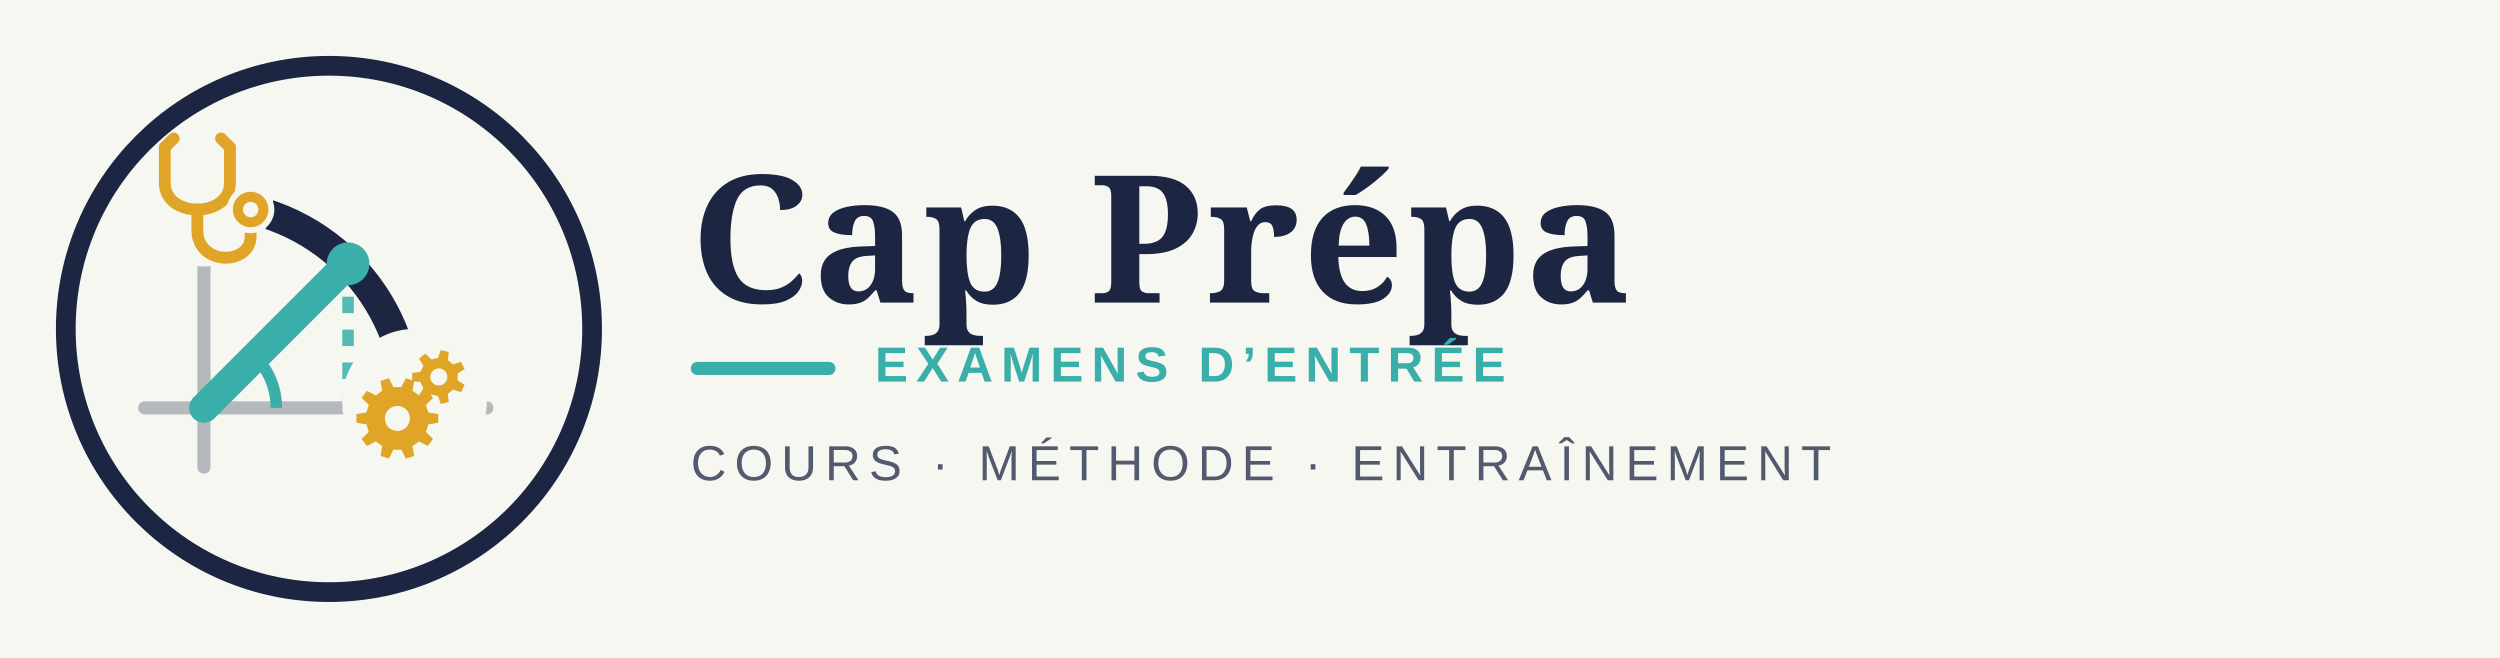
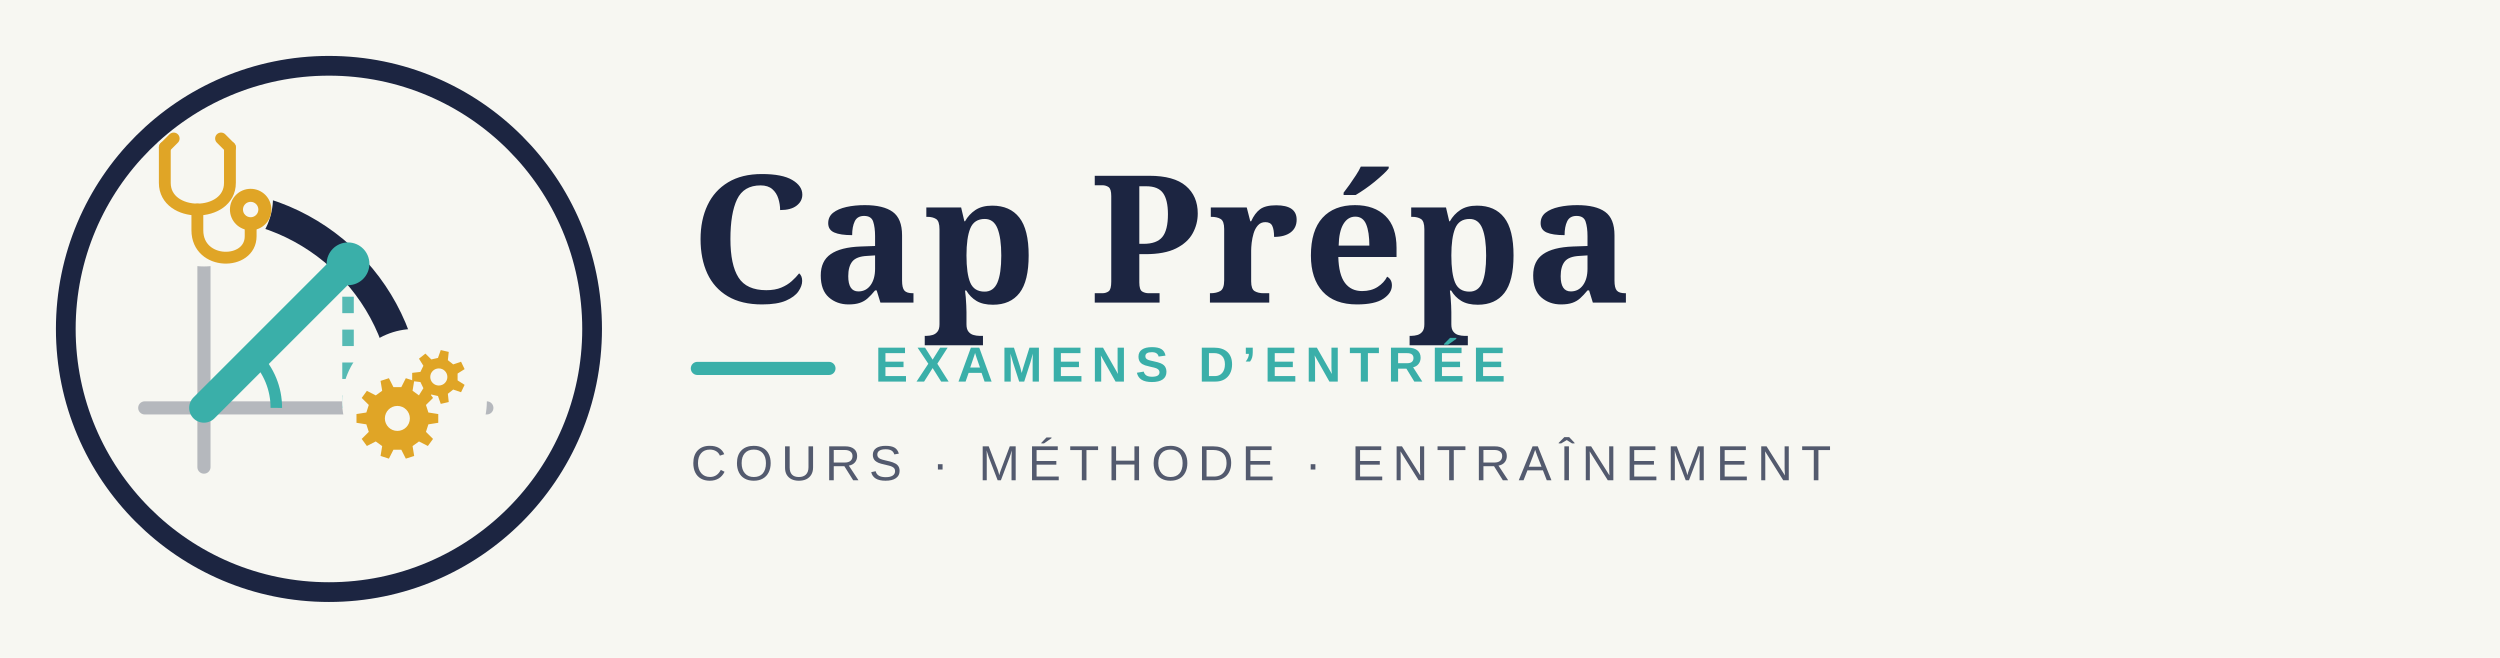
<svg xmlns="http://www.w3.org/2000/svg" viewBox="0 0 760 200" width="760" height="200">
  <rect width="760" height="200" fill="#F7F7F2" />
  <circle cx="100" cy="100" r="80" fill="#F7F7F2" stroke="#1C2541" stroke-width="6" />
  <path d="M44 124 L148 124 M62 142 L62 74" stroke="#1C2541" stroke-width="4" stroke-linecap="round" opacity="0.3" />
  <path d="M124 124 A 62 62 0 0 0 62 62" stroke="#1C2541" stroke-width="9" fill="none" stroke-linecap="round" />
  <path d="M62 124 L105.8 80.2" stroke="#3AAFA9" stroke-width="9" stroke-linecap="round" />
  <path d="M105.8 80.2 L105.8 124" stroke="#3AAFA9" stroke-width="3.5" stroke-dasharray="5 5" opacity="0.85" />
  <path d="M84 124 A 22 22 0 0 0 77.6 108.4" stroke="#3AAFA9" stroke-width="3.5" fill="none" />
  <circle cx="105.8" cy="80.2" r="6.5" fill="#3AAFA9" />
  <circle cx="62" cy="60" r="21" fill="#F7F7F2" />
  <g transform="translate(60 61) scale(0.9)" fill="none" stroke-linecap="round" stroke-linejoin="round">
    <path d="M-11 -18 L-11 -6 C-11 6, 11 6, 11 -6 L11 -18" stroke="#E0A526" stroke-width="4" />
    <path d="M-11 -18 L-8 -21 M11 -18 L8 -21" stroke="#E0A526" stroke-width="4" />
    <path d="M0 3 L0 10 C0 22, 18 22, 18 12 L18 9" stroke="#E0A526" stroke-width="4" />
-     <circle cx="18" cy="3" r="7" fill="#E0A526" stroke="#F7F7F2" stroke-width="2" />
-     <circle cx="18" cy="3" r="2.6" fill="#F7F7F2" stroke="none" />
+     <path d="M25 3 A7 7 0 1 0 11 3 A7 7 0 1 0 25 3 Z M20.6 3 A2.6 2.6 0 1 1 15.4 3 A2.6 2.6 0 1 1 20.6 3 Z" fill="#E0A526" fill-rule="evenodd" stroke="none" />
  </g>
  <circle cx="126" cy="122" r="22" fill="#F7F7F2" />
  <g transform="translate(125 123) scale(1.0) translate(-4.2 4.2)" fill-rule="evenodd">
    <path d="M9.43 -1.80 L12.43 -1.33 L12.43 1.33 L9.43 1.80 L8.69 4.09 L10.84 6.23 L9.27 8.38 L6.57 7.00 L4.62 8.41 L5.11 11.41 L2.57 12.23 L1.20 9.52 L-1.20 9.52 L-2.57 12.23 L-5.11 11.41 L-4.62 8.41 L-6.57 7.00 L-9.27 8.38 L-10.84 6.23 L-8.69 4.09 L-9.43 1.80 L-12.43 1.33 L-12.43 -1.33 L-9.43 -1.80 L-8.69 -4.09 L-10.84 -6.23 L-9.27 -8.38 L-6.57 -7.00 L-4.62 -8.41 L-5.11 -11.41 L-2.57 -12.23 L-1.20 -9.52 L1.20 -9.52 L2.57 -12.23 L5.11 -11.41 L4.62 -8.41 L6.57 -7.00 L9.27 -8.38 L10.84 -6.23 L8.69 -4.09 Z M3.80 0 A3.8 3.8 0 1 0 -3.80 0 A3.8 3.8 0 1 0 3.80 0 Z" fill="#E0A526" />
    <path transform="translate(12.6 -12.6)" d="M5.71 1.04 L7.84 2.39 L6.76 4.64 L4.37 3.82 L2.75 5.11 L3.02 7.62 L0.59 8.18 L-0.26 5.79 L-2.28 5.33 L-4.08 7.11 L-6.03 5.56 L-4.69 3.41 L-5.59 1.54 L-8.10 1.25 L-8.10 -1.25 L-5.59 -1.54 L-4.69 -3.41 L-6.03 -5.56 L-4.08 -7.11 L-2.28 -5.33 L-0.26 -5.79 L0.59 -8.18 L3.02 -7.62 L2.75 -5.11 L4.37 -3.82 L6.76 -4.64 L7.84 -2.39 L5.71 -1.04 Z M2.60 0 A2.6 2.6 0 1 0 -2.60 0 A2.6 2.6 0 1 0 2.60 0 Z" fill="#E0A526" />
  </g>
  <text x="210" y="92" font-family="Georgia, 'Playfair Display', serif" font-size="54" font-weight="700" fill="#1C2541" letter-spacing="1">Cap Prépa</text>
  <rect x="210" y="110" width="44" height="4" rx="2" fill="#3AAFA9" />
  <text x="266" y="116" font-family="'Montserrat', 'Helvetica Neue', Arial, sans-serif" font-size="15" font-weight="600" fill="#3AAFA9" letter-spacing="2.5">EXAMENS D’ENTRÉE</text>
  <text x="210" y="146" font-family="'Montserrat', 'Helvetica Neue', Arial, sans-serif" font-size="15" font-weight="500" fill="#1C2541" opacity="0.75" letter-spacing="2.5">COURS · MÉTHODE · ENTRAÎNEMENT</text>
</svg>
